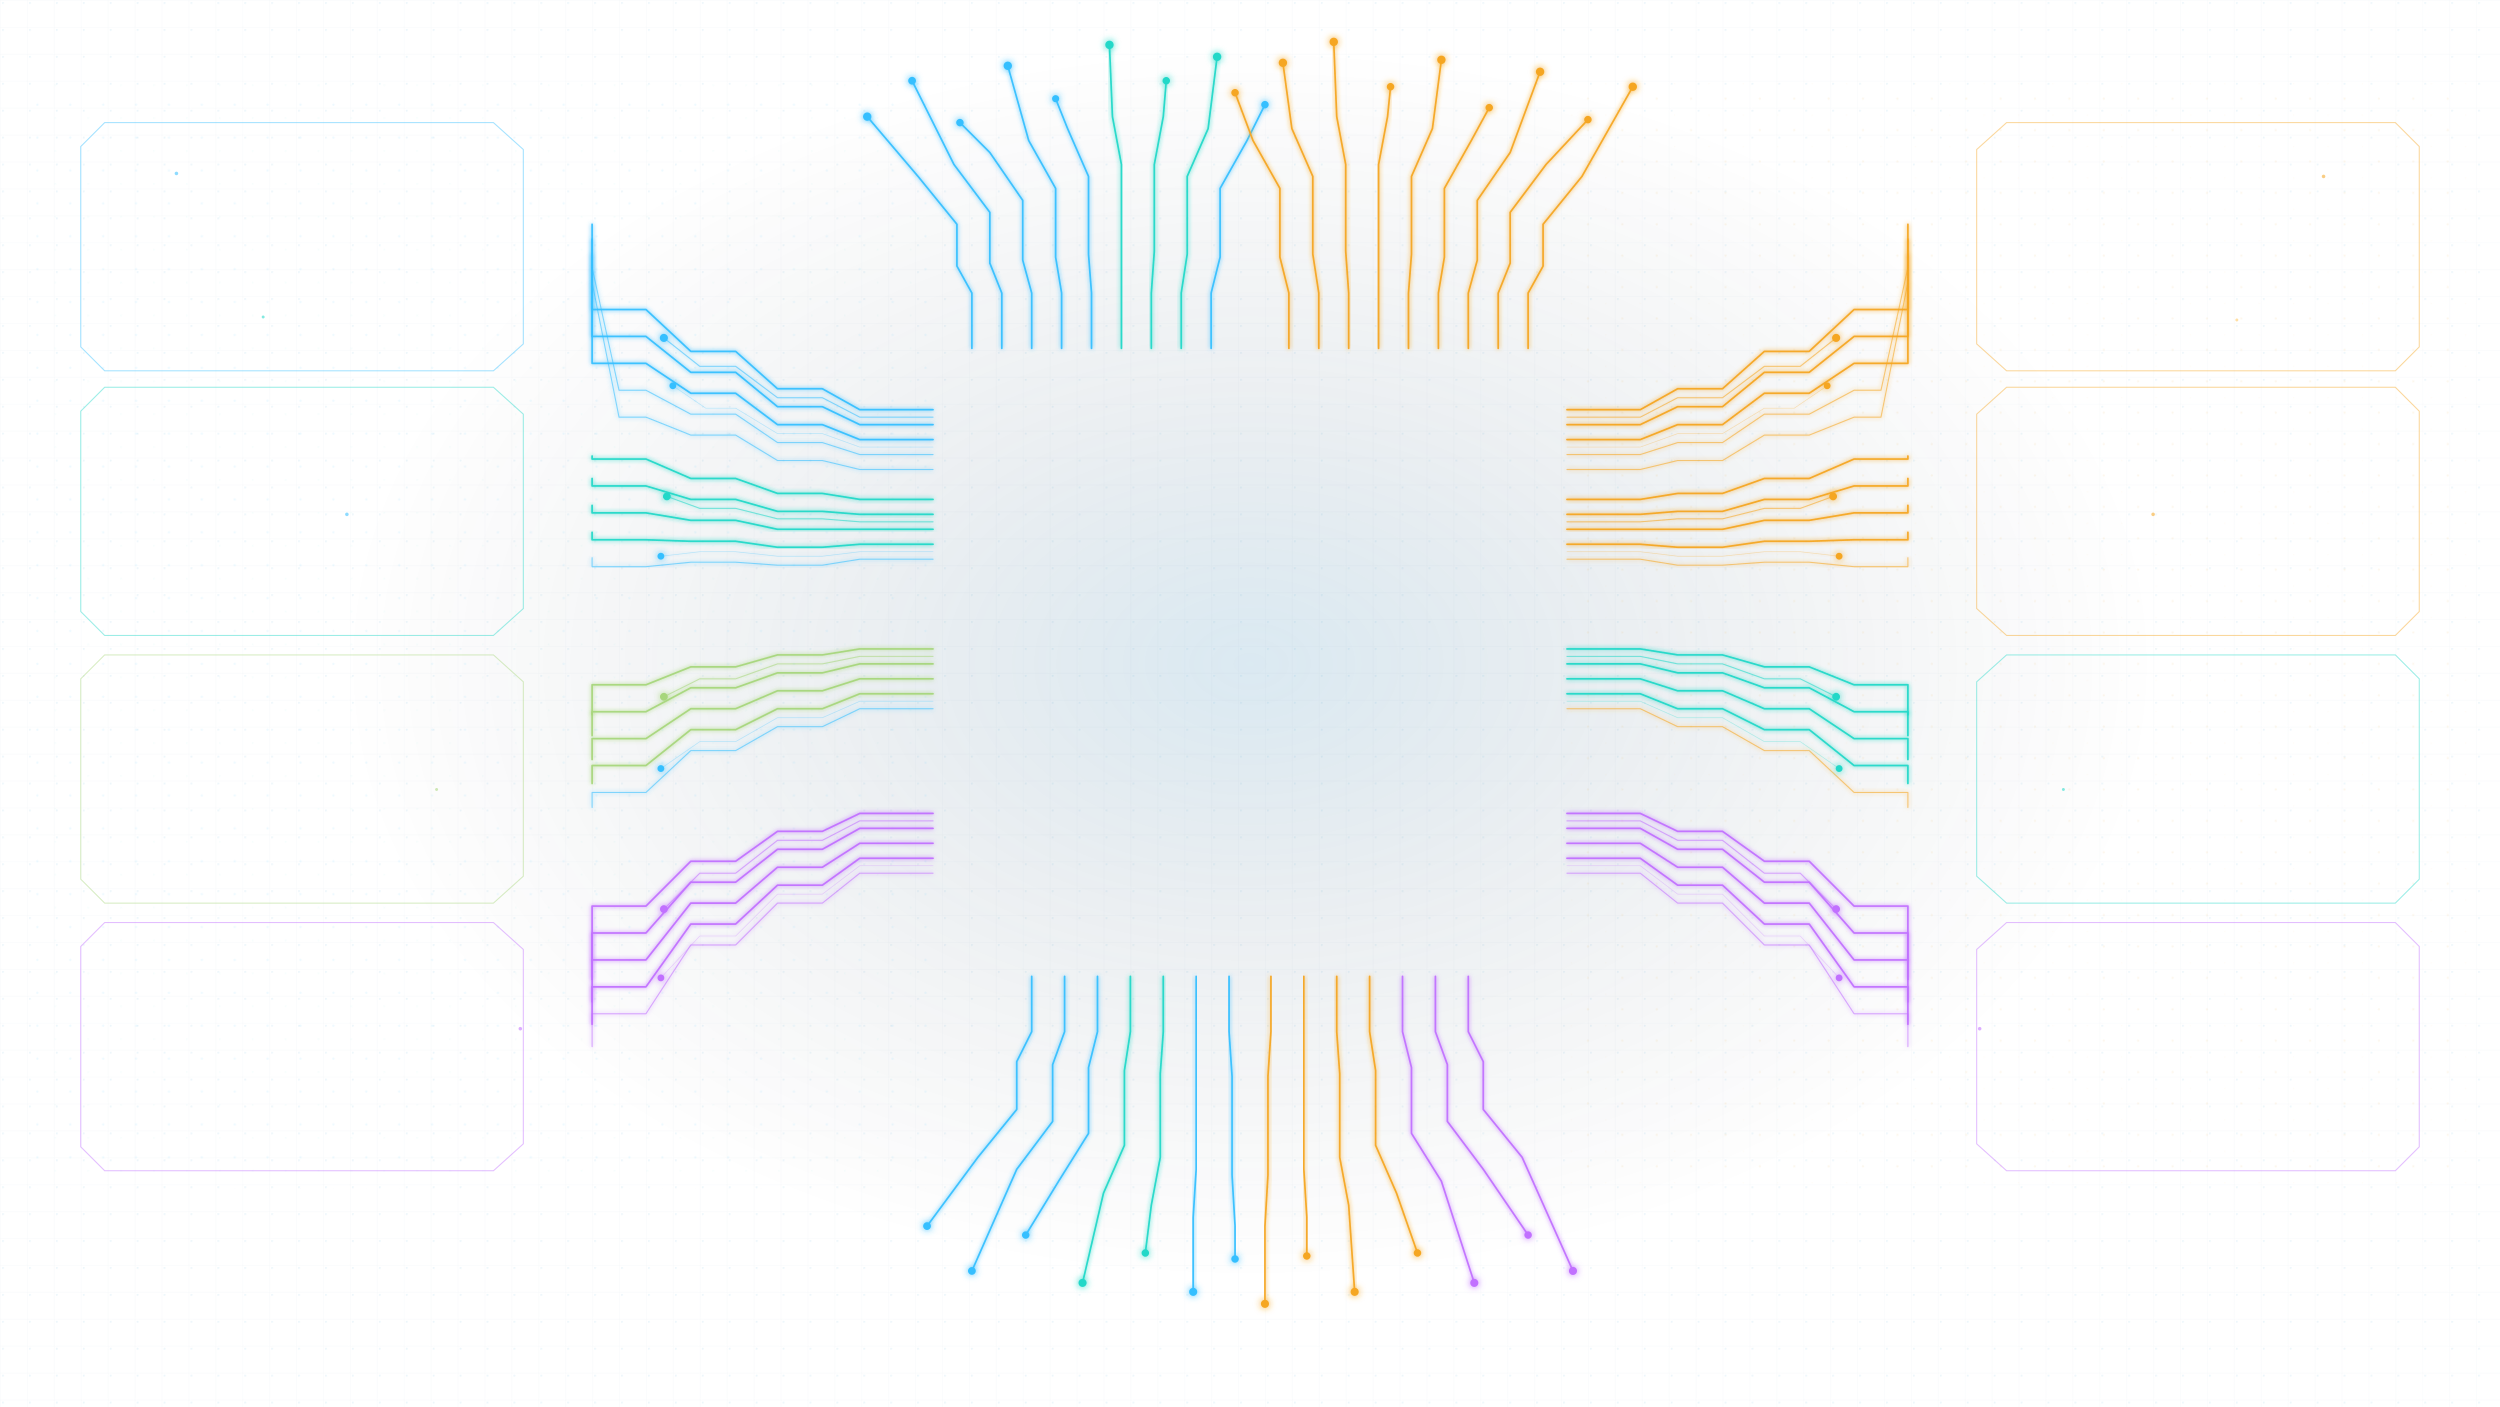
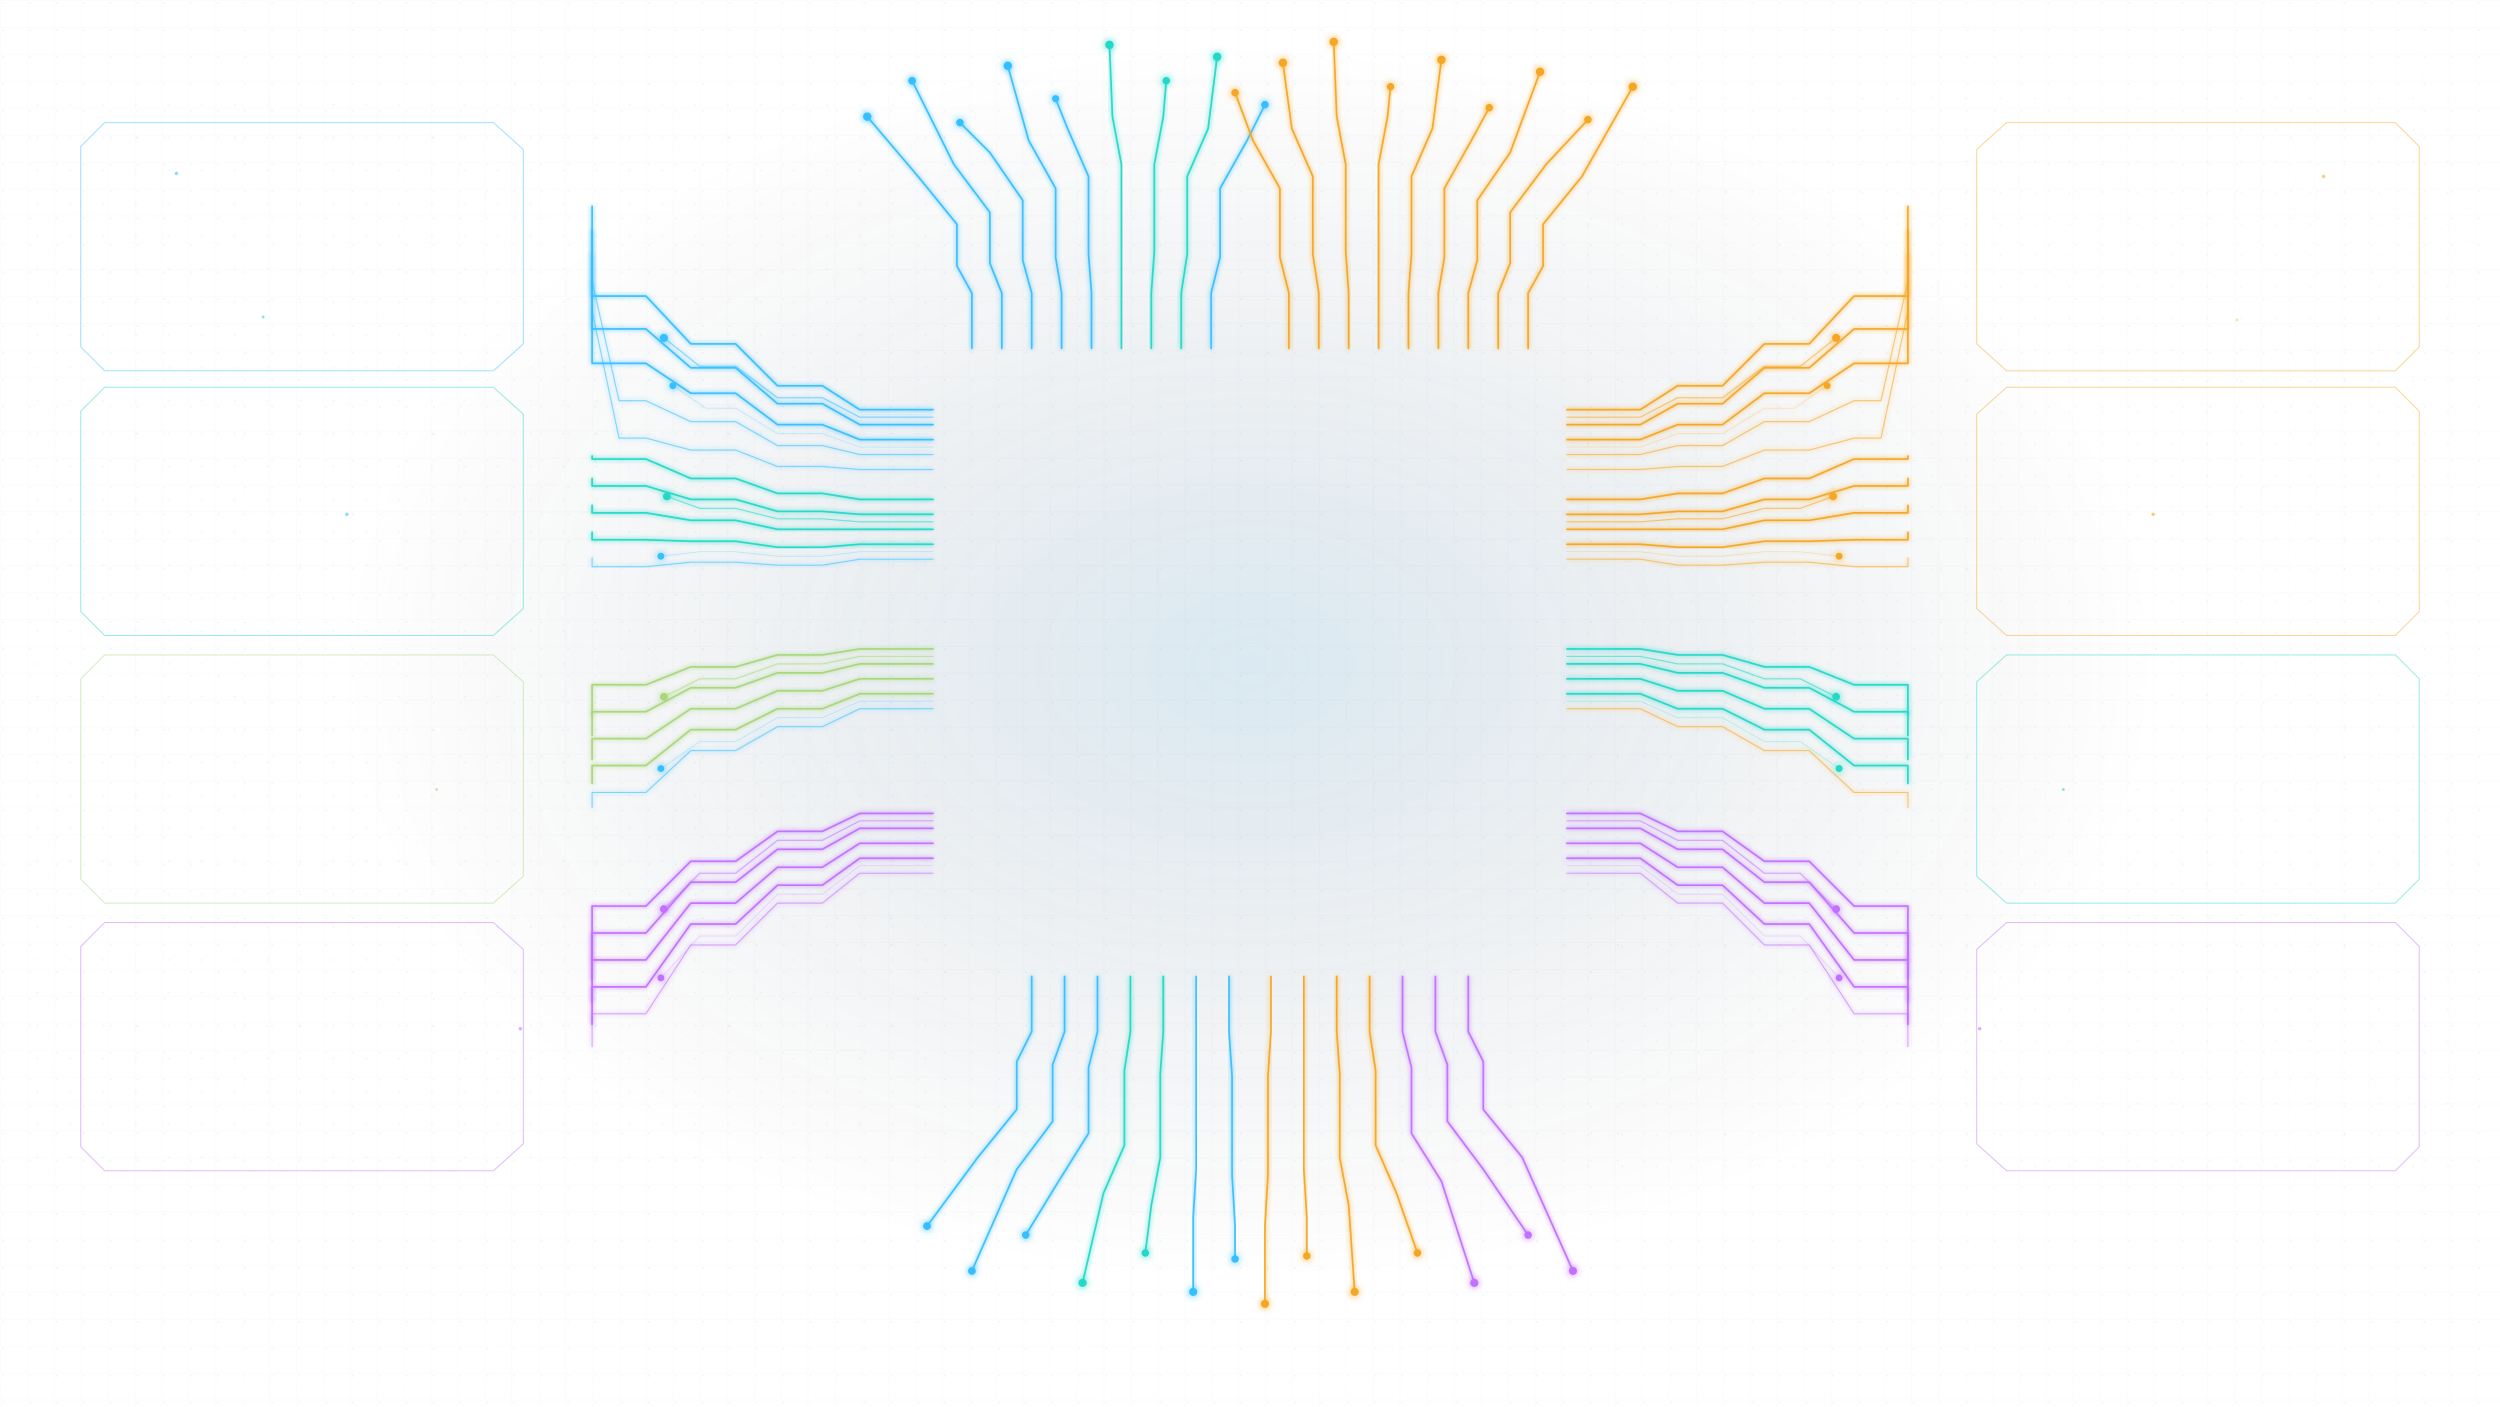
<svg xmlns="http://www.w3.org/2000/svg" viewBox="0 0 1672 941" role="img" aria-label="Maestro PCB v18 measured visual-pin reconstruction">
  <defs>
    <pattern id="grid" width="18" height="18" patternUnits="userSpaceOnUse">
      <path d="M18 0H0V18" fill="none" stroke="#2a638d" stroke-opacity=".07" stroke-width=".4" />
      <circle cx="2" cy="2" r=".65" fill="#4aa5d7" fill-opacity=".11" />
    </pattern>
    <pattern id="dotsL" width="22" height="22" patternUnits="userSpaceOnUse">
      <circle cx="3" cy="4" r=".8" fill="#36bfff" fill-opacity=".34" />
      <circle cx="15" cy="13" r=".55" fill="#23d8c8" fill-opacity=".22" />
    </pattern>
    <pattern id="dotsR" width="23" height="21" patternUnits="userSpaceOnUse">
      <circle cx="4" cy="3" r=".78" fill="#e59a20" fill-opacity=".33" />
      <circle cx="16" cy="14" r=".52" fill="#ffc65c" fill-opacity=".20" />
    </pattern>
    <filter id="routeGlow">
      <feGaussianBlur stdDeviation="1.45" result="b" />
      <feMerge>
        <feMergeNode in="b" />
        <feMergeNode in="SourceGraphic" />
      </feMerge>
    </filter>
    <filter id="nodeGlow">
      <feGaussianBlur stdDeviation="2.5" result="b" />
      <feMerge>
        <feMergeNode in="b" />
        <feMergeNode in="SourceGraphic" />
      </feMerge>
    </filter>
    <radialGradient id="halo">
      <stop stop-color="#0b6fa9" stop-opacity=".15" />
      <stop offset=".62" stop-color="#06233e" stop-opacity=".05" />
      <stop offset="1" stop-color="#020712" stop-opacity="0" />
    </radialGradient>
    <style>
    .route{fill:none;stroke-linecap:round;stroke-linejoin:round;filter:url(#routeGlow)}
    .primary{stroke-width:1.15;opacity:.96}.secondary{stroke-width:.74;opacity:.62}.micro{stroke-width:.48;opacity:.32}
    .cyan{stroke:#36bfff}.teal{stroke:#23d8c8}.lime{stroke:#a7d67b}.amber{stroke:#f5a623}.violet{stroke:#c16fff}
    .rail{fill:none;stroke-width:.72;opacity:.45}.node{filter:url(#nodeGlow)}
  </style>
  </defs>
  <rect width="1672" height="941" fill="url(#grid)" />
  <ellipse cx="836" cy="444" rx="610" ry="410" fill="url(#halo)" />
  <rect x="20" y="55" width="610" height="740" fill="url(#dotsL)" opacity=".23" />
  <rect x="1042" y="55" width="610" height="740" fill="url(#dotsR)" opacity=".22" />
  <g id="module-rails">
    <path class="rail cyan" d="M70 82H330L350 100V230L330 248H70L54 232V98Z" />
    <path class="rail teal" d="M70 259H330L350 277V407L330 425H70L54 409V275Z" />
    <path class="rail lime" d="M70 438H330L350 456V586L330 604H70L54 588V454Z" />
    <path class="rail violet" d="M70 617H330L350 635V765L330 783H70L54 767V633Z" />
    <path class="rail amber" d="M1602 82H1342L1322 100V230L1342 248H1602L1618 232V98Z" />
    <path class="rail amber" d="M1602 259H1342L1322 277V407L1342 425H1602L1618 409V275Z" />
    <path class="rail teal" d="M1602 438H1342L1322 456V586L1342 604H1602L1618 588V454Z" />
    <path class="rail violet" d="M1602 617H1342L1322 635V765L1342 783H1602L1618 767V633Z" />
  </g>
  <g id="pcb-routing" data-topology="measured-pin-single-source" data-left-pin-x="624" data-right-pin-x="1048" data-top-pin-y="233" data-bottom-pin-y="653">
    <g id="left-governance" data-origin="core-left-pins">
-       <path class="route primary cyan" data-route="gov-1" d="M624 274H575L550 260H520L492 235H462L432 207H396V150" />
-       <path class="route primary cyan" data-route="gov-2" d="M624 284H575L550 272H520L492 249H462L432 225H396V160" />
+       <path class="route primary cyan" data-route="gov-1" d="M624 274H575L550 258H520L492 230H462L432 198H396V138" />
+       <path class="route primary cyan" data-route="gov-2" d="M624 284H575L550 270H520L492 246H462L432 220H396V154" />
      <path class="route primary cyan" data-route="gov-3" d="M624 294H575L550 284H520L492 263H462L432 243H396V170" />
-       <path class="route secondary cyan" data-route="gov-4" d="M624 304H575L550 296H520L492 277H462L432 261H414L396 179" />
-       <path class="route secondary cyan" data-route="gov-5" d="M624 314H575L550 308H520L492 291H462L432 279H414L396 189" />
+       <path class="route secondary cyan" data-route="gov-4" d="M624 304H575L550 298H520L492 282H462L432 268H414L396 188" />
+       <path class="route secondary cyan" data-route="gov-5" d="M624 314H575L550 312H520L492 301H462L432 293H414L396 208" />
      <path class="route secondary cyan" data-route="gov-dead-1" data-terminal="dead-end" d="M624 279H575L550 266H520L492 245H468L444 226" />
      <path class="route micro cyan" data-route="gov-dead-2" data-terminal="dead-end" d="M624 299H575L550 290H520L492 273H472L450 258" />
    </g>
    <g id="left-supervision" data-origin="core-left-pins">
      <path class="route primary teal" data-route="sup-1" d="M624 334H575L550 330H520L492 320H462L432 307H396V305" />
      <path class="route primary teal" data-route="sup-2" d="M624 344H575L550 342H520L492 334H462L432 325H396V320" />
      <path class="route primary teal" data-route="sup-3" d="M624 354H575L550 354H520L492 348H462L432 343H396V338" />
      <path class="route primary teal" data-route="sup-4" d="M624 364H575L550 366H520L492 362H462L432 361H396V356" />
      <path class="route secondary cyan" data-route="sup-5" d="M624 374H575L550 378H520L492 376H462L432 379H396V373" />
      <path class="route secondary teal" data-route="sup-dead-1" data-terminal="dead-end" d="M624 349H575L550 347H520L492 340H468L446 332" />
      <path class="route micro cyan" data-route="sup-dead-2" data-terminal="dead-end" d="M624 369H575L550 372H520L492 369H468L442 372" />
    </g>
    <g id="left-calibration" data-origin="core-left-pins">
      <path class="route primary lime" data-route="cal-1" d="M624 434H575L550 438H520L492 446H462L432 458H396V478" />
      <path class="route primary lime" data-route="cal-2" d="M624 444H575L550 450H520L492 460H462L432 476H396V492" />
      <path class="route primary lime" data-route="cal-3" d="M624 454H575L550 462H520L492 474H462L432 494H396V508" />
      <path class="route primary lime" data-route="cal-4" d="M624 464H575L550 474H520L492 488H462L432 512H396V524" />
      <path class="route secondary cyan" data-route="cal-5" d="M624 474H575L550 486H520L492 502H462L432 530H396V540" />
      <path class="route secondary lime" data-route="cal-dead-1" data-terminal="dead-end" d="M624 439H575L550 444H520L492 454H468L444 466" />
      <path class="route micro cyan" data-route="cal-dead-2" data-terminal="dead-end" d="M624 469H575L550 480H520L492 496H468L442 514" />
    </g>
    <g id="left-orchestration" data-origin="core-left-pins">
      <path class="route primary violet" data-route="orc-1" d="M624 544H575L550 556H520L492 576H462L432 606H396V642" />
      <path class="route primary violet" data-route="orc-2" d="M624 554H575L550 568H520L492 590H462L432 624H396V655" />
      <path class="route primary violet" data-route="orc-3" d="M624 564H575L550 580H520L492 604H462L432 642H396V670" />
      <path class="route primary violet" data-route="orc-4" d="M624 574H575L550 592H520L492 618H462L432 660H396V685" />
      <path class="route secondary violet" data-route="orc-5" d="M624 584H575L550 604H520L492 632H462L432 678H396V700" />
      <path class="route secondary violet" data-route="orc-dead-1" data-terminal="dead-end" d="M624 549H575L550 562H520L492 584H468L444 608" />
      <path class="route micro violet" data-route="orc-dead-2" data-terminal="dead-end" d="M624 579H575L550 598H520L492 626H468L442 654" />
    </g>
    <g id="right-routing" data-origin="core-right-pins">
-       <path class="route primary amber" data-route="route-1" d="M1048 274H1097L1122 260H1152L1180 235H1210L1240 207H1276V150" />
-       <path class="route primary amber" data-route="route-2" d="M1048 284H1097L1122 272H1152L1180 249H1210L1240 225H1276V160" />
+       <path class="route primary amber" data-route="route-1" d="M1048 274H1097L1122 258H1152L1180 230H1210L1240 198H1276V138" />
+       <path class="route primary amber" data-route="route-2" d="M1048 284H1097L1122 270H1152L1180 246H1210L1240 220H1276V154" />
      <path class="route primary amber" data-route="route-3" d="M1048 294H1097L1122 284H1152L1180 263H1210L1240 243H1276V170" />
-       <path class="route secondary amber" data-route="route-4" d="M1048 304H1097L1122 296H1152L1180 277H1210L1240 261H1258L1276 179" />
-       <path class="route secondary amber" data-route="route-5" d="M1048 314H1097L1122 308H1152L1180 291H1210L1240 279H1258L1276 189" />
+       <path class="route secondary amber" data-route="route-4" d="M1048 304H1097L1122 298H1152L1180 282H1210L1240 268H1258L1276 188" />
+       <path class="route secondary amber" data-route="route-5" d="M1048 314H1097L1122 312H1152L1180 301H1210L1240 293H1258L1276 208" />
      <path class="route secondary amber" data-route="route-dead-1" data-terminal="dead-end" d="M1048 279H1097L1122 266H1152L1180 245H1204L1228 226" />
      <path class="route micro amber" data-route="route-dead-2" data-terminal="dead-end" d="M1048 299H1097L1122 290H1152L1180 273H1200L1222 258" />
    </g>
    <g id="right-policy" data-origin="core-right-pins">
      <path class="route primary amber" data-route="pol-1" d="M1048 334H1097L1122 330H1152L1180 320H1210L1240 307H1276V305" />
      <path class="route primary amber" data-route="pol-2" d="M1048 344H1097L1122 342H1152L1180 334H1210L1240 325H1276V320" />
      <path class="route primary amber" data-route="pol-3" d="M1048 354H1097L1122 354H1152L1180 348H1210L1240 343H1276V338" />
      <path class="route primary amber" data-route="pol-4" d="M1048 364H1097L1122 366H1152L1180 362H1210L1240 361H1276V356" />
      <path class="route secondary amber" data-route="pol-5" d="M1048 374H1097L1122 378H1152L1180 376H1210L1240 379H1276V373" />
      <path class="route secondary amber" data-route="pol-dead-1" data-terminal="dead-end" d="M1048 349H1097L1122 347H1152L1180 340H1204L1226 332" />
      <path class="route micro amber" data-route="pol-dead-2" data-terminal="dead-end" d="M1048 369H1097L1122 372H1152L1180 369H1204L1230 372" />
    </g>
    <g id="right-feedback" data-origin="core-right-pins">
      <path class="route primary teal" data-route="feed-1" d="M1048 434H1097L1122 438H1152L1180 446H1210L1240 458H1276V478" />
      <path class="route primary teal" data-route="feed-2" d="M1048 444H1097L1122 450H1152L1180 460H1210L1240 476H1276V492" />
      <path class="route primary teal" data-route="feed-3" d="M1048 454H1097L1122 462H1152L1180 474H1210L1240 494H1276V508" />
      <path class="route primary teal" data-route="feed-4" d="M1048 464H1097L1122 474H1152L1180 488H1210L1240 512H1276V524" />
      <path class="route secondary amber" data-route="feed-5" d="M1048 474H1097L1122 486H1152L1180 502H1210L1240 530H1276V540" />
      <path class="route secondary teal" data-route="feed-dead-1" data-terminal="dead-end" d="M1048 439H1097L1122 444H1152L1180 454H1204L1228 466" />
      <path class="route micro teal" data-route="feed-dead-2" data-terminal="dead-end" d="M1048 469H1097L1122 480H1152L1180 496H1204L1230 514" />
    </g>
    <g id="right-control" data-origin="core-right-pins">
      <path class="route primary violet" data-route="ctrl-1" d="M1048 544H1097L1122 556H1152L1180 576H1210L1240 606H1276V642" />
      <path class="route primary violet" data-route="ctrl-2" d="M1048 554H1097L1122 568H1152L1180 590H1210L1240 624H1276V655" />
      <path class="route primary violet" data-route="ctrl-3" d="M1048 564H1097L1122 580H1152L1180 604H1210L1240 642H1276V670" />
      <path class="route primary violet" data-route="ctrl-4" d="M1048 574H1097L1122 592H1152L1180 618H1210L1240 660H1276V685" />
      <path class="route secondary violet" data-route="ctrl-5" d="M1048 584H1097L1122 604H1152L1180 632H1210L1240 678H1276V700" />
      <path class="route secondary violet" data-route="ctrl-dead-1" data-terminal="dead-end" d="M1048 549H1097L1122 562H1152L1180 584H1204L1228 608" />
      <path class="route micro violet" data-route="ctrl-dead-2" data-terminal="dead-end" d="M1048 579H1097L1122 598H1152L1180 626H1204L1230 654" />
    </g>
    <g id="crown-routes" data-origin="core-top-pins">
      <path class="route primary cyan" data-route="top-1" d="M650 233V196L640 178V150L614 118L580 78" />
      <path class="route primary cyan" data-route="top-2" d="M670 233V196L662 176V142L638 110L610 54" />
      <path class="route primary cyan" data-route="top-3" d="M690 233V196L684 174V134L662 102L642 82" />
      <path class="route primary cyan" data-route="top-4" d="M710 233V196L706 172V126L688 94L674 44" />
      <path class="route primary cyan" data-route="top-5" d="M730 233V196L728 170V118L714 86L706 66" />
      <path class="route primary teal" data-route="top-6" d="M750 233V196L750 168V110L744 78L742 30" />
      <path class="route primary teal" data-route="top-7" d="M770 233V196L772 168V110L778 78L780 54" />
      <path class="route primary teal" data-route="top-8" d="M790 233V196L794 170V118L808 86L814 38" />
      <path class="route primary cyan" data-route="top-9" d="M810 233V196L816 172V126L834 94L846 70" />
      <path class="route primary amber" data-route="top-10" d="M862 233V196L856 172V126L838 94L826 62" />
      <path class="route primary amber" data-route="top-11" d="M882 233V196L878 170V118L864 86L858 42" />
      <path class="route primary amber" data-route="top-12" d="M902 233V196L900 168V110L894 78L892 28" />
      <path class="route primary amber" data-route="top-13" d="M922 233V196L922 168V110L928 78L930 58" />
      <path class="route primary amber" data-route="top-14" d="M942 233V196L944 170V118L958 86L964 40" />
      <path class="route primary amber" data-route="top-15" d="M962 233V196L966 172V126L984 94L996 72" />
      <path class="route primary amber" data-route="top-16" d="M982 233V196L988 174V134L1010 102L1030 48" />
      <path class="route primary amber" data-route="top-17" d="M1002 233V196L1010 176V142L1034 110L1062 80" />
      <path class="route primary amber" data-route="top-18" d="M1022 233V196L1032 178V150L1058 118L1092 58" />
    </g>
    <g id="bottom-routes" data-origin="core-bottom-pins">
      <path class="route primary cyan" data-route="bot-1" d="M690 653V690L680 710V742L654 774L620 820" />
      <path class="route primary cyan" data-route="bot-2" d="M712 653V690L704 712V750L680 782L650 850" />
      <path class="route primary cyan" data-route="bot-3" d="M734 653V690L728 714V758L708 790L686 826" />
      <path class="route primary teal" data-route="bot-4" d="M756 653V690L752 716V766L738 798L724 858" />
      <path class="route primary teal" data-route="bot-5" d="M778 653V690L776 718V774L770 806L766 838" />
      <path class="route primary cyan" data-route="bot-6" d="M800 653V690L800 720V782L798 814L798 864" />
      <path class="route primary cyan" data-route="bot-7" d="M822 653V690L824 720V786L826 820L826 842" />
      <path class="route primary amber" data-route="bot-8" d="M850 653V690L848 720V786L846 820L846 872" />
      <path class="route primary amber" data-route="bot-9" d="M872 653V690L872 720V782L874 814L874 840" />
      <path class="route primary amber" data-route="bot-10" d="M894 653V690L896 718V774L902 806L906 864" />
      <path class="route primary amber" data-route="bot-11" d="M916 653V690L920 716V766L934 798L948 838" />
      <path class="route primary violet" data-route="bot-12" d="M938 653V690L944 714V758L964 790L986 858" />
      <path class="route primary violet" data-route="bot-13" d="M960 653V690L968 712V750L992 782L1022 826" />
      <path class="route primary violet" data-route="bot-14" d="M982 653V690L992 710V742L1018 774L1052 850" />
    </g>
  </g>
  <g id="terminal-beacons" class="node">
    <circle cx="444" cy="226" r="2.7" fill="#36bfff" />
    <circle cx="450" cy="258" r="2.3" fill="#36bfff" />
    <circle cx="446" cy="332" r="2.6" fill="#23d8c8" />
    <circle cx="442" cy="372" r="2.3" fill="#36bfff" />
    <circle cx="444" cy="466" r="2.6" fill="#a7d67b" />
    <circle cx="442" cy="514" r="2.3" fill="#36bfff" />
    <circle cx="444" cy="608" r="2.6" fill="#c16fff" />
    <circle cx="442" cy="654" r="2.3" fill="#c16fff" />
    <circle cx="1228" cy="226" r="2.7" fill="#f5a623" />
    <circle cx="1222" cy="258" r="2.3" fill="#f5a623" />
    <circle cx="1226" cy="332" r="2.6" fill="#f5a623" />
    <circle cx="1230" cy="372" r="2.3" fill="#f5a623" />
    <circle cx="1228" cy="466" r="2.6" fill="#23d8c8" />
    <circle cx="1230" cy="514" r="2.3" fill="#23d8c8" />
    <circle cx="1228" cy="608" r="2.6" fill="#c16fff" />
    <circle cx="1230" cy="654" r="2.3" fill="#c16fff" />
    <circle cx="580" cy="78" r="2.8" fill="#36bfff" />
    <circle cx="610" cy="54" r="2.6" fill="#36bfff" />
    <circle cx="642" cy="82" r="2.5" fill="#36bfff" />
    <circle cx="674" cy="44" r="2.8" fill="#36bfff" />
    <circle cx="706" cy="66" r="2.4" fill="#36bfff" />
    <circle cx="742" cy="30" r="2.8" fill="#23d8c8" />
    <circle cx="780" cy="54" r="2.5" fill="#23d8c8" />
    <circle cx="814" cy="38" r="2.8" fill="#23d8c8" />
    <circle cx="846" cy="70" r="2.5" fill="#36bfff" />
    <circle cx="826" cy="62" r="2.5" fill="#f5a623" />
    <circle cx="858" cy="42" r="2.8" fill="#f5a623" />
    <circle cx="892" cy="28" r="2.8" fill="#f5a623" />
    <circle cx="930" cy="58" r="2.5" fill="#f5a623" />
    <circle cx="964" cy="40" r="2.8" fill="#f5a623" />
    <circle cx="996" cy="72" r="2.5" fill="#f5a623" />
    <circle cx="1030" cy="48" r="2.8" fill="#f5a623" />
    <circle cx="1062" cy="80" r="2.5" fill="#f5a623" />
    <circle cx="1092" cy="58" r="2.8" fill="#f5a623" />
    <circle cx="620" cy="820" r="2.6" fill="#36bfff" />
    <circle cx="650" cy="850" r="2.6" fill="#36bfff" />
    <circle cx="686" cy="826" r="2.5" fill="#36bfff" />
    <circle cx="724" cy="858" r="2.7" fill="#23d8c8" />
    <circle cx="766" cy="838" r="2.5" fill="#23d8c8" />
    <circle cx="798" cy="864" r="2.7" fill="#36bfff" />
    <circle cx="826" cy="842" r="2.5" fill="#36bfff" />
    <circle cx="846" cy="872" r="2.7" fill="#f5a623" />
    <circle cx="874" cy="840" r="2.5" fill="#f5a623" />
    <circle cx="906" cy="864" r="2.7" fill="#f5a623" />
    <circle cx="948" cy="838" r="2.5" fill="#f5a623" />
    <circle cx="986" cy="858" r="2.7" fill="#c16fff" />
    <circle cx="1022" cy="826" r="2.5" fill="#c16fff" />
    <circle cx="1052" cy="850" r="2.7" fill="#c16fff" />
  </g>
  <g id="passive-vias" opacity=".56">
    <circle cx="118" cy="116" r="1.2" fill="#36bfff" />
    <circle cx="176" cy="212" r="1" fill="#23d8c8" />
    <circle cx="232" cy="344" r="1.2" fill="#36bfff" />
    <circle cx="292" cy="528" r="1" fill="#a7d67b" />
    <circle cx="348" cy="688" r="1.2" fill="#c16fff" />
    <circle cx="1554" cy="118" r="1.2" fill="#f5a623" />
    <circle cx="1496" cy="214" r="1" fill="#ffc65c" />
    <circle cx="1440" cy="344" r="1.2" fill="#f5a623" />
    <circle cx="1380" cy="528" r="1" fill="#23d8c8" />
    <circle cx="1324" cy="688" r="1.2" fill="#c16fff" />
  </g>
</svg>
